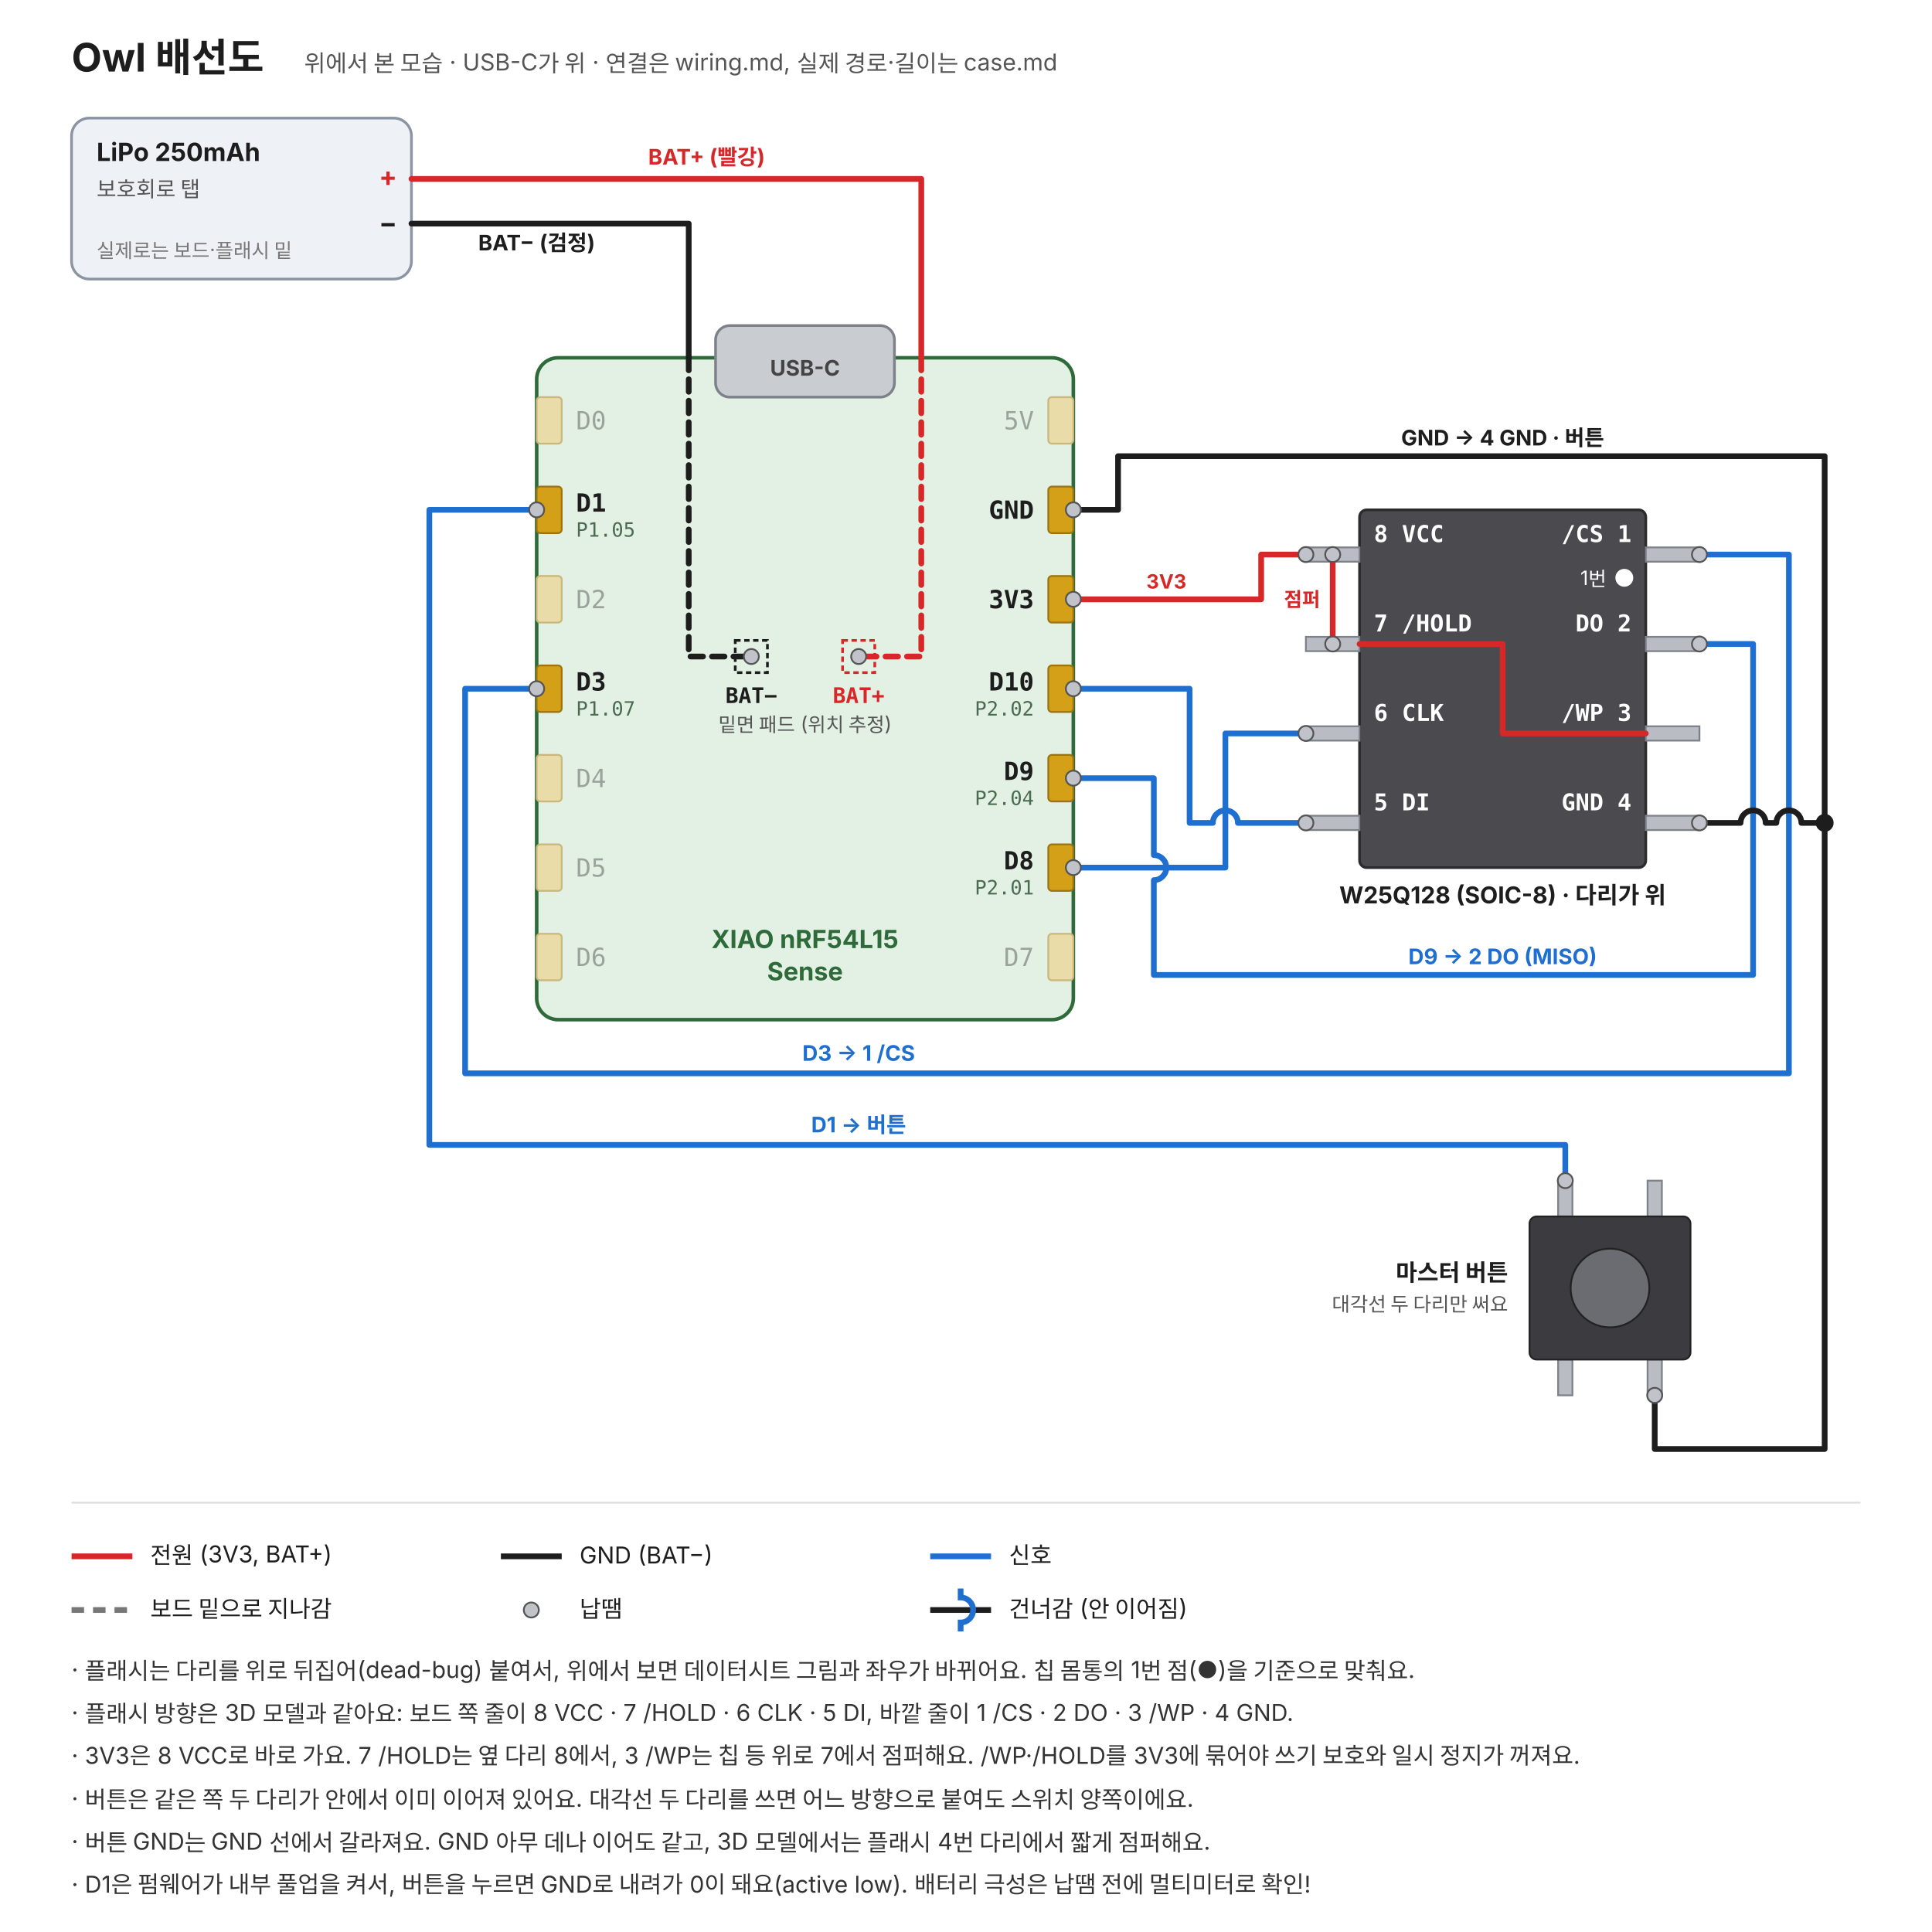
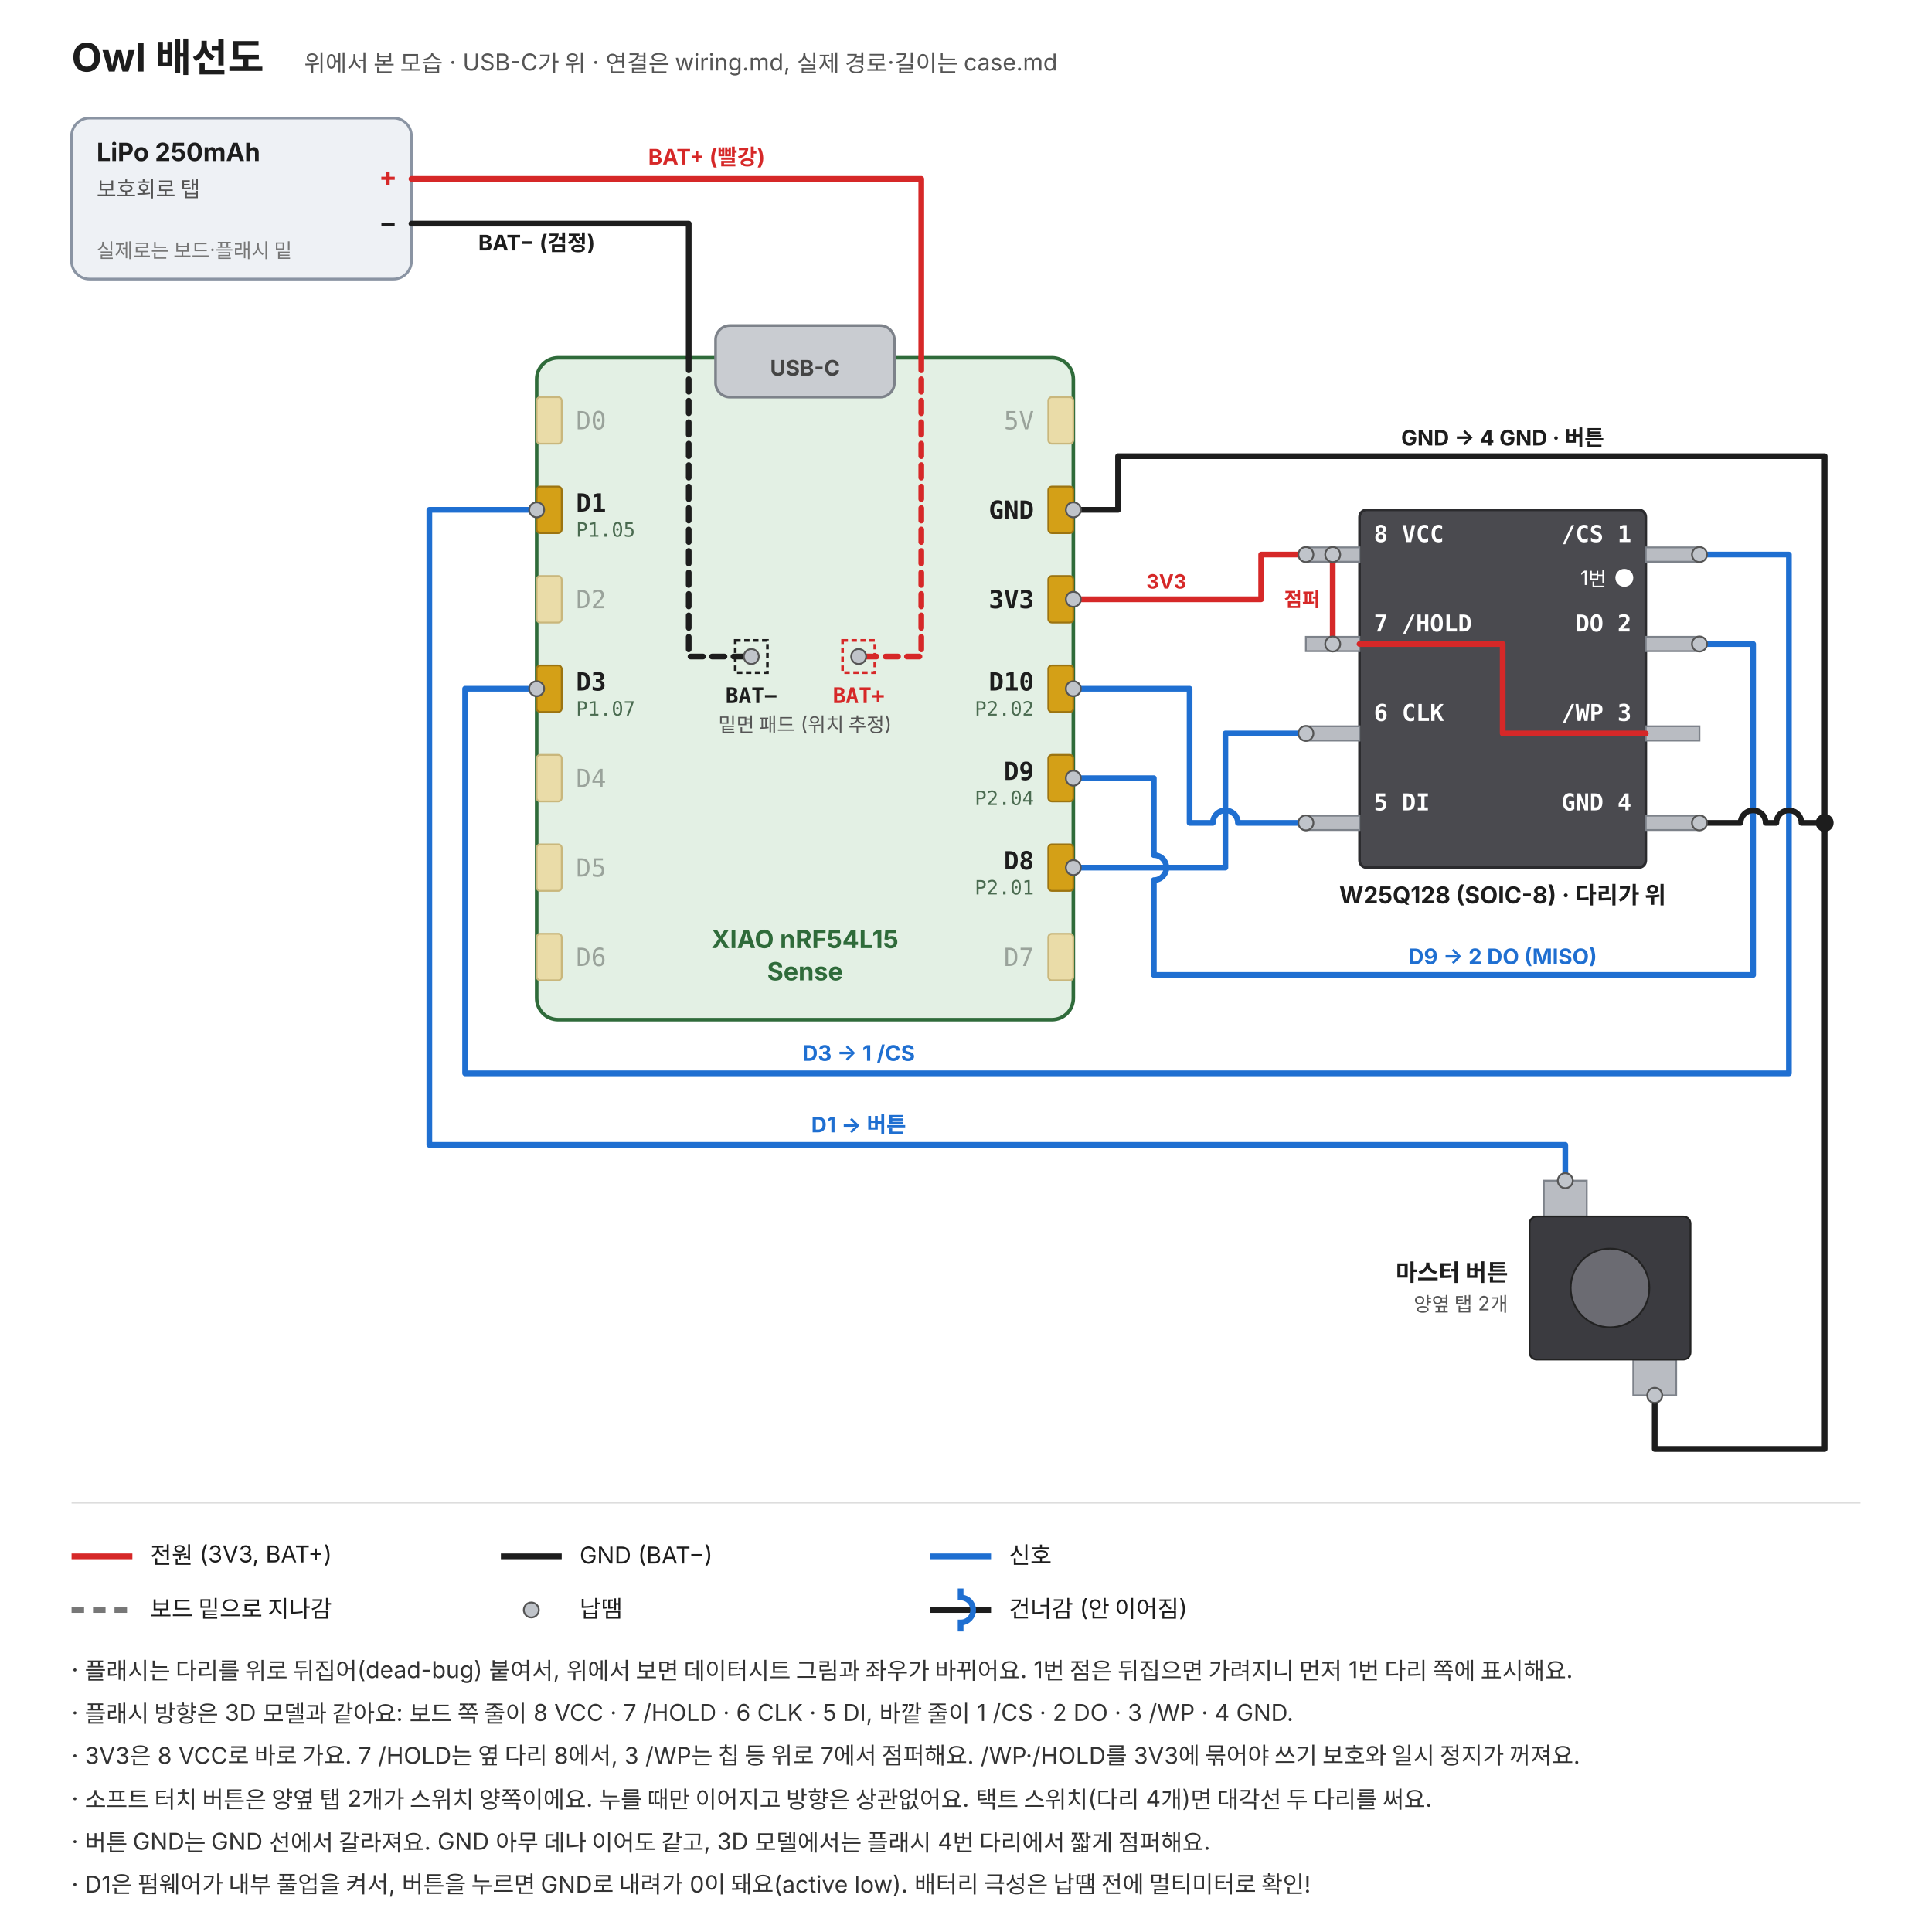
<svg xmlns="http://www.w3.org/2000/svg" width="1080" height="1080" viewBox="0 0 1080 1080">
  <rect width="1080" height="1080" fill="#ffffff" />
  <text x="40" y="40" font-size="22" text-anchor="start" font-weight="700" fill="#1d1d1d" font-family="-apple-system, 'Segoe UI', 'Apple SD Gothic Neo', 'Noto Sans KR', sans-serif">Owl 배선도</text>
  <text x="170" y="40" font-size="13" text-anchor="start" font-weight="normal" fill="#555" font-family="-apple-system, 'Segoe UI', 'Apple SD Gothic Neo', 'Noto Sans KR', sans-serif">위에서 본 모습 · USB-C가 위 · 연결은 wiring.md, 실제 경로·길이는 case.md</text>
  <rect x="40" y="66" width="190" height="90" rx="10" fill="#eef1f5" stroke="#8a94a3" stroke-width="1.5" />
  <text x="54" y="90" font-size="14" text-anchor="start" font-weight="700" fill="#1d1d1d" font-family="-apple-system, 'Segoe UI', 'Apple SD Gothic Neo', 'Noto Sans KR', sans-serif">LiPo 250mAh</text>
  <text x="54" y="110" font-size="12" text-anchor="start" font-weight="normal" fill="#555" font-family="-apple-system, 'Segoe UI', 'Apple SD Gothic Neo', 'Noto Sans KR', sans-serif">보호회로 탭</text>
  <text x="54" y="144" font-size="11" text-anchor="start" font-weight="normal" fill="#777" font-family="-apple-system, 'Segoe UI', 'Apple SD Gothic Neo', 'Noto Sans KR', sans-serif">실제로는 보드·플래시 밑</text>
  <text x="222" y="104" font-size="15" text-anchor="end" font-weight="700" fill="#d62828" font-family="-apple-system, 'Segoe UI', 'Apple SD Gothic Neo', 'Noto Sans KR', sans-serif">+</text>
  <text x="222" y="130" font-size="15" text-anchor="end" font-weight="700" fill="#1d1d1d" font-family="-apple-system, 'Segoe UI', 'Apple SD Gothic Neo', 'Noto Sans KR', sans-serif">−</text>
  <rect x="300" y="200" width="300" height="370" rx="12" fill="#e3f0e4" stroke="#2f6b3a" stroke-width="2" />
  <rect x="400" y="182" width="100" height="40" rx="8" fill="#c9ccd1" stroke="#7d828a" stroke-width="1.5" />
  <text x="450" y="210" font-size="12" text-anchor="middle" font-weight="700" fill="#444" font-family="-apple-system, 'Segoe UI', 'Apple SD Gothic Neo', 'Noto Sans KR', sans-serif">USB-C</text>
  <text x="450" y="530" font-size="14" text-anchor="middle" font-weight="700" fill="#2f6b3a" font-family="-apple-system, 'Segoe UI', 'Apple SD Gothic Neo', 'Noto Sans KR', sans-serif">XIAO nRF54L15</text>
  <text x="450" y="548" font-size="14" text-anchor="middle" font-weight="700" fill="#2f6b3a" font-family="-apple-system, 'Segoe UI', 'Apple SD Gothic Neo', 'Noto Sans KR', sans-serif">Sense</text>
  <rect x="300" y="222" width="14" height="26" rx="2" fill="#eadca8" stroke="#c9b77c" />
  <text x="322" y="240" font-size="14" text-anchor="start" font-weight="normal" fill="#9aa39b" font-family="ui-monospace, Menlo, Consolas, monospace">D0</text>
  <rect x="300" y="272" width="14" height="26" rx="2" fill="#d4a017" stroke="#9c7410" />
  <text x="322" y="286" font-size="14" text-anchor="start" font-weight="700" fill="#1d1d1d" font-family="ui-monospace, Menlo, Consolas, monospace">D1</text>
  <text x="322" y="300" font-size="11" text-anchor="start" font-weight="normal" fill="#4a6b50" font-family="ui-monospace, Menlo, Consolas, monospace">P1.05</text>
  <rect x="300" y="322" width="14" height="26" rx="2" fill="#eadca8" stroke="#c9b77c" />
  <text x="322" y="340" font-size="14" text-anchor="start" font-weight="normal" fill="#9aa39b" font-family="ui-monospace, Menlo, Consolas, monospace">D2</text>
  <rect x="300" y="372" width="14" height="26" rx="2" fill="#d4a017" stroke="#9c7410" />
  <text x="322" y="386" font-size="14" text-anchor="start" font-weight="700" fill="#1d1d1d" font-family="ui-monospace, Menlo, Consolas, monospace">D3</text>
  <text x="322" y="400" font-size="11" text-anchor="start" font-weight="normal" fill="#4a6b50" font-family="ui-monospace, Menlo, Consolas, monospace">P1.07</text>
  <rect x="300" y="422" width="14" height="26" rx="2" fill="#eadca8" stroke="#c9b77c" />
  <text x="322" y="440" font-size="14" text-anchor="start" font-weight="normal" fill="#9aa39b" font-family="ui-monospace, Menlo, Consolas, monospace">D4</text>
  <rect x="300" y="472" width="14" height="26" rx="2" fill="#eadca8" stroke="#c9b77c" />
  <text x="322" y="490" font-size="14" text-anchor="start" font-weight="normal" fill="#9aa39b" font-family="ui-monospace, Menlo, Consolas, monospace">D5</text>
  <rect x="300" y="522" width="14" height="26" rx="2" fill="#eadca8" stroke="#c9b77c" />
  <text x="322" y="540" font-size="14" text-anchor="start" font-weight="normal" fill="#9aa39b" font-family="ui-monospace, Menlo, Consolas, monospace">D6</text>
  <rect x="586" y="222" width="14" height="26" rx="2" fill="#eadca8" stroke="#c9b77c" />
  <text x="578" y="240" font-size="14" text-anchor="end" font-weight="normal" fill="#9aa39b" font-family="ui-monospace, Menlo, Consolas, monospace">5V</text>
  <rect x="586" y="272" width="14" height="26" rx="2" fill="#d4a017" stroke="#9c7410" />
  <text x="578" y="290" font-size="14" text-anchor="end" font-weight="700" fill="#1d1d1d" font-family="ui-monospace, Menlo, Consolas, monospace">GND</text>
  <rect x="586" y="322" width="14" height="26" rx="2" fill="#d4a017" stroke="#9c7410" />
  <text x="578" y="340" font-size="14" text-anchor="end" font-weight="700" fill="#1d1d1d" font-family="ui-monospace, Menlo, Consolas, monospace">3V3</text>
  <rect x="586" y="372" width="14" height="26" rx="2" fill="#d4a017" stroke="#9c7410" />
  <text x="578" y="386" font-size="14" text-anchor="end" font-weight="700" fill="#1d1d1d" font-family="ui-monospace, Menlo, Consolas, monospace">D10</text>
  <text x="578" y="400" font-size="11" text-anchor="end" font-weight="normal" fill="#4a6b50" font-family="ui-monospace, Menlo, Consolas, monospace">P2.02</text>
  <rect x="586" y="422" width="14" height="26" rx="2" fill="#d4a017" stroke="#9c7410" />
  <text x="578" y="436" font-size="14" text-anchor="end" font-weight="700" fill="#1d1d1d" font-family="ui-monospace, Menlo, Consolas, monospace">D9</text>
  <text x="578" y="450" font-size="11" text-anchor="end" font-weight="normal" fill="#4a6b50" font-family="ui-monospace, Menlo, Consolas, monospace">P2.04</text>
  <rect x="586" y="472" width="14" height="26" rx="2" fill="#d4a017" stroke="#9c7410" />
  <text x="578" y="486" font-size="14" text-anchor="end" font-weight="700" fill="#1d1d1d" font-family="ui-monospace, Menlo, Consolas, monospace">D8</text>
  <text x="578" y="500" font-size="11" text-anchor="end" font-weight="normal" fill="#4a6b50" font-family="ui-monospace, Menlo, Consolas, monospace">P2.01</text>
  <rect x="586" y="522" width="14" height="26" rx="2" fill="#eadca8" stroke="#c9b77c" />
  <text x="578" y="540" font-size="14" text-anchor="end" font-weight="normal" fill="#9aa39b" font-family="ui-monospace, Menlo, Consolas, monospace">D7</text>
  <rect x="471" y="358" width="18" height="18" fill="none" stroke="#d62828" stroke-width="1.5" stroke-dasharray="3 2" />
  <text x="480" y="393" font-size="12" text-anchor="middle" font-weight="700" fill="#d62828" font-family="ui-monospace, Menlo, Consolas, monospace">BAT+</text>
  <rect x="411" y="358" width="18" height="18" fill="none" stroke="#1d1d1d" stroke-width="1.5" stroke-dasharray="3 2" />
  <text x="420" y="393" font-size="12" text-anchor="middle" font-weight="700" fill="#1d1d1d" font-family="ui-monospace, Menlo, Consolas, monospace">BAT−</text>
  <text x="450" y="409" font-size="11" text-anchor="middle" font-weight="normal" fill="#555" font-family="-apple-system, 'Segoe UI', 'Apple SD Gothic Neo', 'Noto Sans KR', sans-serif">밑면 패드 (위치 추정)</text>
  <rect x="760" y="285" width="160" height="200" rx="4" fill="#4a4a4f" stroke="#2b2b2e" stroke-width="1.5" />
  <rect x="730" y="306" width="30" height="8" fill="#b9bcc2" stroke="#7d828a" />
  <text x="768" y="303" font-size="13" text-anchor="start" font-weight="700" fill="#ffffff" font-family="ui-monospace, Menlo, Consolas, monospace">8 VCC</text>
  <rect x="730" y="356" width="30" height="8" fill="#b9bcc2" stroke="#7d828a" />
  <text x="768" y="353" font-size="13" text-anchor="start" font-weight="700" fill="#ffffff" font-family="ui-monospace, Menlo, Consolas, monospace">7 /HOLD</text>
  <rect x="730" y="406" width="30" height="8" fill="#b9bcc2" stroke="#7d828a" />
  <text x="768" y="403" font-size="13" text-anchor="start" font-weight="700" fill="#ffffff" font-family="ui-monospace, Menlo, Consolas, monospace">6 CLK</text>
  <rect x="730" y="456" width="30" height="8" fill="#b9bcc2" stroke="#7d828a" />
  <text x="768" y="453" font-size="13" text-anchor="start" font-weight="700" fill="#ffffff" font-family="ui-monospace, Menlo, Consolas, monospace">5 DI</text>
  <rect x="920" y="306" width="30" height="8" fill="#b9bcc2" stroke="#7d828a" />
  <text x="912" y="303" font-size="13" text-anchor="end" font-weight="700" fill="#ffffff" font-family="ui-monospace, Menlo, Consolas, monospace">/CS 1</text>
  <rect x="920" y="356" width="30" height="8" fill="#b9bcc2" stroke="#7d828a" />
  <text x="912" y="353" font-size="13" text-anchor="end" font-weight="700" fill="#ffffff" font-family="ui-monospace, Menlo, Consolas, monospace">DO 2</text>
  <rect x="920" y="406" width="30" height="8" fill="#b9bcc2" stroke="#7d828a" />
  <text x="912" y="403" font-size="13" text-anchor="end" font-weight="700" fill="#ffffff" font-family="ui-monospace, Menlo, Consolas, monospace">/WP 3</text>
  <rect x="920" y="456" width="30" height="8" fill="#b9bcc2" stroke="#7d828a" />
  <text x="912" y="453" font-size="13" text-anchor="end" font-weight="700" fill="#ffffff" font-family="ui-monospace, Menlo, Consolas, monospace">GND 4</text>
  <circle cx="908" cy="323" r="5" fill="#ffffff" />
  <text x="898" y="327" font-size="11" text-anchor="end" font-weight="normal" fill="#ffffff" font-family="-apple-system, 'Segoe UI', 'Apple SD Gothic Neo', 'Noto Sans KR', sans-serif">1번</text>
  <text x="840.0" y="505" font-size="13" text-anchor="middle" font-weight="700" fill="#1d1d1d" font-family="-apple-system, 'Segoe UI', 'Apple SD Gothic Neo', 'Noto Sans KR', sans-serif">W25Q128 (SOIC-8) · 다리가 위</text>
-   <rect x="871" y="660" width="8" height="20" fill="#b9bcc2" stroke="#7d828a" />
-   <rect x="921" y="660" width="8" height="20" fill="#b9bcc2" stroke="#7d828a" />
-   <rect x="871" y="760" width="8" height="20" fill="#b9bcc2" stroke="#7d828a" />
-   <rect x="921" y="760" width="8" height="20" fill="#b9bcc2" stroke="#7d828a" />
+   <rect x="863" y="660" width="24" height="20" fill="#b9bcc2" stroke="#7d828a" />
+   <rect x="913" y="760" width="24" height="20" fill="#b9bcc2" stroke="#7d828a" />
  <rect x="855" y="680" width="90" height="80" rx="4" fill="#3b3b40" stroke="#222" />
  <circle cx="900.0" cy="720.0" r="22" fill="#6b6b72" stroke="#222" />
  <text x="843" y="716.0" font-size="13" text-anchor="end" font-weight="700" fill="#1d1d1d" font-family="-apple-system, 'Segoe UI', 'Apple SD Gothic Neo', 'Noto Sans KR', sans-serif">마스터 버튼</text>
-   <text x="843" y="733.0" font-size="11" text-anchor="end" font-weight="normal" fill="#555" font-family="-apple-system, 'Segoe UI', 'Apple SD Gothic Neo', 'Noto Sans KR', sans-serif">대각선 두 다리만 써요</text>
+   <text x="843" y="733.0" font-size="11" text-anchor="end" font-weight="normal" fill="#555" font-family="-apple-system, 'Segoe UI', 'Apple SD Gothic Neo', 'Noto Sans KR', sans-serif">양옆 탭 2개</text>
  <path d="M230,100 L515,100 L515,200" fill="none" stroke="#d62828" stroke-width="3.2" stroke-linejoin="round" stroke-linecap="round" />
  <path d="M515,200 L515,367 L480,367" fill="none" stroke="#d62828" stroke-width="3.2" stroke-linejoin="round" stroke-linecap="round" stroke-dasharray="7 5" />
  <path d="M230,125 L385,125 L385,200" fill="none" stroke="#1d1d1d" stroke-width="3.2" stroke-linejoin="round" stroke-linecap="round" />
  <path d="M385,200 L385,367 L420,367" fill="none" stroke="#1d1d1d" stroke-width="3.2" stroke-linejoin="round" stroke-linecap="round" stroke-dasharray="7 5" />
  <path d="M600,335 L705,335 L705,310 L730,310" fill="none" stroke="#d62828" stroke-width="3.2" stroke-linejoin="round" stroke-linecap="round" />
  <path d="M600,385 L665,385 L665,460 L678,460 A7,7 0 0 1 692,460 L730,460" fill="none" stroke="#1f6fd1" stroke-width="3.2" stroke-linejoin="round" stroke-linecap="round" />
  <path d="M600,485 L685,485 L685,410 L730,410" fill="none" stroke="#1f6fd1" stroke-width="3.2" stroke-linejoin="round" stroke-linecap="round" />
  <path d="M600,435 L645,435 L645,478 A7,7 0 0 1 645,492 L645,545 L980,545 L980,360 L950,360" fill="none" stroke="#1f6fd1" stroke-width="3.2" stroke-linejoin="round" stroke-linecap="round" />
  <path d="M300,385 L260,385 L260,600 L1000,600 L1000,310 L950,310" fill="none" stroke="#1f6fd1" stroke-width="3.2" stroke-linejoin="round" stroke-linecap="round" />
  <path d="M600,285 L625,285 L625,255 L1020,255 L1020,460 L1007,460 A7,7 0 0 0 993,460 L987,460 A7,7 0 0 0 973,460 L950,460" fill="none" stroke="#1d1d1d" stroke-width="3.2" stroke-linejoin="round" stroke-linecap="round" />
  <path d="M300,285 L240,285 L240,640 L875,640 L875,660" fill="none" stroke="#1f6fd1" stroke-width="3.2" stroke-linejoin="round" stroke-linecap="round" />
  <path d="M1020,460 L1020,810 L925,810 L925,780" fill="none" stroke="#1d1d1d" stroke-width="3.2" stroke-linejoin="round" stroke-linecap="round" />
  <path d="M745,310 L745,360" fill="none" stroke="#d62828" stroke-width="3.2" stroke-linejoin="round" stroke-linecap="round" />
  <path d="M760,360 L840,360 L840,410 L920,410" fill="none" stroke="#d62828" stroke-width="3.2" stroke-linejoin="round" stroke-linecap="round" />
  <circle cx="1020" cy="460" r="5" fill="#1d1d1d" />
  <circle cx="730" cy="310" r="4.2" fill="#c0c4ca" stroke="#555" stroke-width="1" />
  <circle cx="730" cy="460" r="4.2" fill="#c0c4ca" stroke="#555" stroke-width="1" />
  <circle cx="730" cy="410" r="4.2" fill="#c0c4ca" stroke="#555" stroke-width="1" />
  <circle cx="950" cy="360" r="4.2" fill="#c0c4ca" stroke="#555" stroke-width="1" />
  <circle cx="950" cy="310" r="4.2" fill="#c0c4ca" stroke="#555" stroke-width="1" />
  <circle cx="950" cy="460" r="4.2" fill="#c0c4ca" stroke="#555" stroke-width="1" />
  <circle cx="875" cy="660" r="4.2" fill="#c0c4ca" stroke="#555" stroke-width="1" />
  <circle cx="925" cy="780" r="4.2" fill="#c0c4ca" stroke="#555" stroke-width="1" />
  <circle cx="600" cy="335" r="4.2" fill="#c0c4ca" stroke="#555" stroke-width="1" />
  <circle cx="600" cy="385" r="4.2" fill="#c0c4ca" stroke="#555" stroke-width="1" />
  <circle cx="600" cy="485" r="4.2" fill="#c0c4ca" stroke="#555" stroke-width="1" />
  <circle cx="600" cy="435" r="4.2" fill="#c0c4ca" stroke="#555" stroke-width="1" />
  <circle cx="300" cy="385" r="4.2" fill="#c0c4ca" stroke="#555" stroke-width="1" />
  <circle cx="600" cy="285" r="4.2" fill="#c0c4ca" stroke="#555" stroke-width="1" />
  <circle cx="300" cy="285" r="4.2" fill="#c0c4ca" stroke="#555" stroke-width="1" />
  <circle cx="745" cy="310" r="4.2" fill="#c0c4ca" stroke="#555" stroke-width="1" />
  <circle cx="745" cy="360" r="4.2" fill="#c0c4ca" stroke="#555" stroke-width="1" />
  <circle cx="480" cy="367" r="4.2" fill="#c0c4ca" stroke="#555" stroke-width="1" />
  <circle cx="420" cy="367" r="4.2" fill="#c0c4ca" stroke="#555" stroke-width="1" />
  <text x="395" y="92" font-size="12" text-anchor="middle" font-weight="700" fill="#d62828" font-family="-apple-system, 'Segoe UI', 'Apple SD Gothic Neo', 'Noto Sans KR', sans-serif" paint-order="stroke" stroke="#ffffff" stroke-width="4">BAT+ (빨강)</text>
  <text x="300" y="140" font-size="12" text-anchor="middle" font-weight="700" fill="#1d1d1d" font-family="-apple-system, 'Segoe UI', 'Apple SD Gothic Neo', 'Noto Sans KR', sans-serif" paint-order="stroke" stroke="#ffffff" stroke-width="4">BAT− (검정)</text>
  <text x="840" y="249" font-size="12" text-anchor="middle" font-weight="700" fill="#1d1d1d" font-family="-apple-system, 'Segoe UI', 'Apple SD Gothic Neo', 'Noto Sans KR', sans-serif" paint-order="stroke" stroke="#ffffff" stroke-width="4">GND → 4 GND · 버튼</text>
  <text x="840" y="539" font-size="12" text-anchor="middle" font-weight="700" fill="#1f6fd1" font-family="-apple-system, 'Segoe UI', 'Apple SD Gothic Neo', 'Noto Sans KR', sans-serif" paint-order="stroke" stroke="#ffffff" stroke-width="4">D9 → 2 DO (MISO)</text>
  <text x="480" y="593" font-size="12" text-anchor="middle" font-weight="700" fill="#1f6fd1" font-family="-apple-system, 'Segoe UI', 'Apple SD Gothic Neo', 'Noto Sans KR', sans-serif" paint-order="stroke" stroke="#ffffff" stroke-width="4">D3 → 1 /CS</text>
  <text x="480" y="633" font-size="12" text-anchor="middle" font-weight="700" fill="#1f6fd1" font-family="-apple-system, 'Segoe UI', 'Apple SD Gothic Neo', 'Noto Sans KR', sans-serif" paint-order="stroke" stroke="#ffffff" stroke-width="4">D1 → 버튼</text>
  <text x="652" y="329" font-size="11" text-anchor="middle" font-weight="700" fill="#d62828" font-family="-apple-system, 'Segoe UI', 'Apple SD Gothic Neo', 'Noto Sans KR', sans-serif">3V3</text>
  <text x="738" y="339.0" font-size="11" text-anchor="end" font-weight="700" fill="#d62828" font-family="-apple-system, 'Segoe UI', 'Apple SD Gothic Neo', 'Noto Sans KR', sans-serif">점퍼</text>
  <line x1="40" y1="840" x2="1040" y2="840" stroke="#ddd" />
  <line x1="40" y1="870" x2="74" y2="870" stroke="#d62828" stroke-width="3.2" />
  <text x="84" y="874" font-size="13" text-anchor="start" font-weight="normal" fill="#1d1d1d" font-family="-apple-system, 'Segoe UI', 'Apple SD Gothic Neo', 'Noto Sans KR', sans-serif">전원 (3V3, BAT+)</text>
  <line x1="280" y1="870" x2="314" y2="870" stroke="#1d1d1d" stroke-width="3.2" />
  <text x="324" y="874" font-size="13" text-anchor="start" font-weight="normal" fill="#1d1d1d" font-family="-apple-system, 'Segoe UI', 'Apple SD Gothic Neo', 'Noto Sans KR', sans-serif">GND (BAT−)</text>
  <line x1="520" y1="870" x2="554" y2="870" stroke="#1f6fd1" stroke-width="3.2" />
  <text x="564" y="874" font-size="13" text-anchor="start" font-weight="normal" fill="#1d1d1d" font-family="-apple-system, 'Segoe UI', 'Apple SD Gothic Neo', 'Noto Sans KR', sans-serif">신호</text>
  <line x1="40" y1="900" x2="74" y2="900" stroke="#777" stroke-width="3.2" stroke-dasharray="7 5" />
  <text x="84" y="904" font-size="13" text-anchor="start" font-weight="normal" fill="#1d1d1d" font-family="-apple-system, 'Segoe UI', 'Apple SD Gothic Neo', 'Noto Sans KR', sans-serif">보드 밑으로 지나감</text>
  <circle cx="297" cy="900" r="4.2" fill="#c0c4ca" stroke="#555" />
  <text x="324" y="904" font-size="13" text-anchor="start" font-weight="normal" fill="#1d1d1d" font-family="-apple-system, 'Segoe UI', 'Apple SD Gothic Neo', 'Noto Sans KR', sans-serif">납땜</text>
  <line x1="520" y1="900" x2="554" y2="900" stroke="#1d1d1d" stroke-width="3.2" />
  <path d="M537,888 L537,893 A7,7 0 0 1 537,907 L537,912" fill="none" stroke="#1f6fd1" stroke-width="3.2" />
  <text x="564" y="904" font-size="13" text-anchor="start" font-weight="normal" fill="#1d1d1d" font-family="-apple-system, 'Segoe UI', 'Apple SD Gothic Neo', 'Noto Sans KR', sans-serif">건너감 (안 이어짐)</text>
-   <text x="40" y="938" font-size="13" text-anchor="start" font-weight="normal" fill="#333" font-family="-apple-system, 'Segoe UI', 'Apple SD Gothic Neo', 'Noto Sans KR', sans-serif">· 플래시는 다리를 위로 뒤집어(dead-bug) 붙여서, 위에서 보면 데이터시트 그림과 좌우가 바뀌어요. 칩 몸통의 1번 점(●)을 기준으로 맞춰요.</text>
+   <text x="40" y="938" font-size="13" text-anchor="start" font-weight="normal" fill="#333" font-family="-apple-system, 'Segoe UI', 'Apple SD Gothic Neo', 'Noto Sans KR', sans-serif">· 플래시는 다리를 위로 뒤집어(dead-bug) 붙여서, 위에서 보면 데이터시트 그림과 좌우가 바뀌어요. 1번 점은 뒤집으면 가려지니 먼저 1번 다리 쪽에 표시해요.</text>
  <text x="40" y="962" font-size="13" text-anchor="start" font-weight="normal" fill="#333" font-family="-apple-system, 'Segoe UI', 'Apple SD Gothic Neo', 'Noto Sans KR', sans-serif">· 플래시 방향은 3D 모델과 같아요: 보드 쪽 줄이 8 VCC · 7 /HOLD · 6 CLK · 5 DI, 바깥 줄이 1 /CS · 2 DO · 3 /WP · 4 GND.</text>
  <text x="40" y="986" font-size="13" text-anchor="start" font-weight="normal" fill="#333" font-family="-apple-system, 'Segoe UI', 'Apple SD Gothic Neo', 'Noto Sans KR', sans-serif">· 3V3은 8 VCC로 바로 가요. 7 /HOLD는 옆 다리 8에서, 3 /WP는 칩 등 위로 7에서 점퍼해요. /WP·/HOLD를 3V3에 묶어야 쓰기 보호와 일시 정지가 꺼져요.</text>
-   <text x="40" y="1010" font-size="13" text-anchor="start" font-weight="normal" fill="#333" font-family="-apple-system, 'Segoe UI', 'Apple SD Gothic Neo', 'Noto Sans KR', sans-serif">· 버튼은 같은 쪽 두 다리가 안에서 이미 이어져 있어요. 대각선 두 다리를 쓰면 어느 방향으로 붙여도 스위치 양쪽이에요.</text>
+   <text x="40" y="1010" font-size="13" text-anchor="start" font-weight="normal" fill="#333" font-family="-apple-system, 'Segoe UI', 'Apple SD Gothic Neo', 'Noto Sans KR', sans-serif">· 소프트 터치 버튼은 양옆 탭 2개가 스위치 양쪽이에요. 누를 때만 이어지고 방향은 상관없어요. 택트 스위치(다리 4개)면 대각선 두 다리를 써요.</text>
  <text x="40" y="1034" font-size="13" text-anchor="start" font-weight="normal" fill="#333" font-family="-apple-system, 'Segoe UI', 'Apple SD Gothic Neo', 'Noto Sans KR', sans-serif">· 버튼 GND는 GND 선에서 갈라져요. GND 아무 데나 이어도 같고, 3D 모델에서는 플래시 4번 다리에서 짧게 점퍼해요.</text>
  <text x="40" y="1058" font-size="13" text-anchor="start" font-weight="normal" fill="#333" font-family="-apple-system, 'Segoe UI', 'Apple SD Gothic Neo', 'Noto Sans KR', sans-serif">· D1은 펌웨어가 내부 풀업을 켜서, 버튼을 누르면 GND로 내려가 0이 돼요(active low). 배터리 극성은 납땜 전에 멀티미터로 확인!</text>
</svg>
